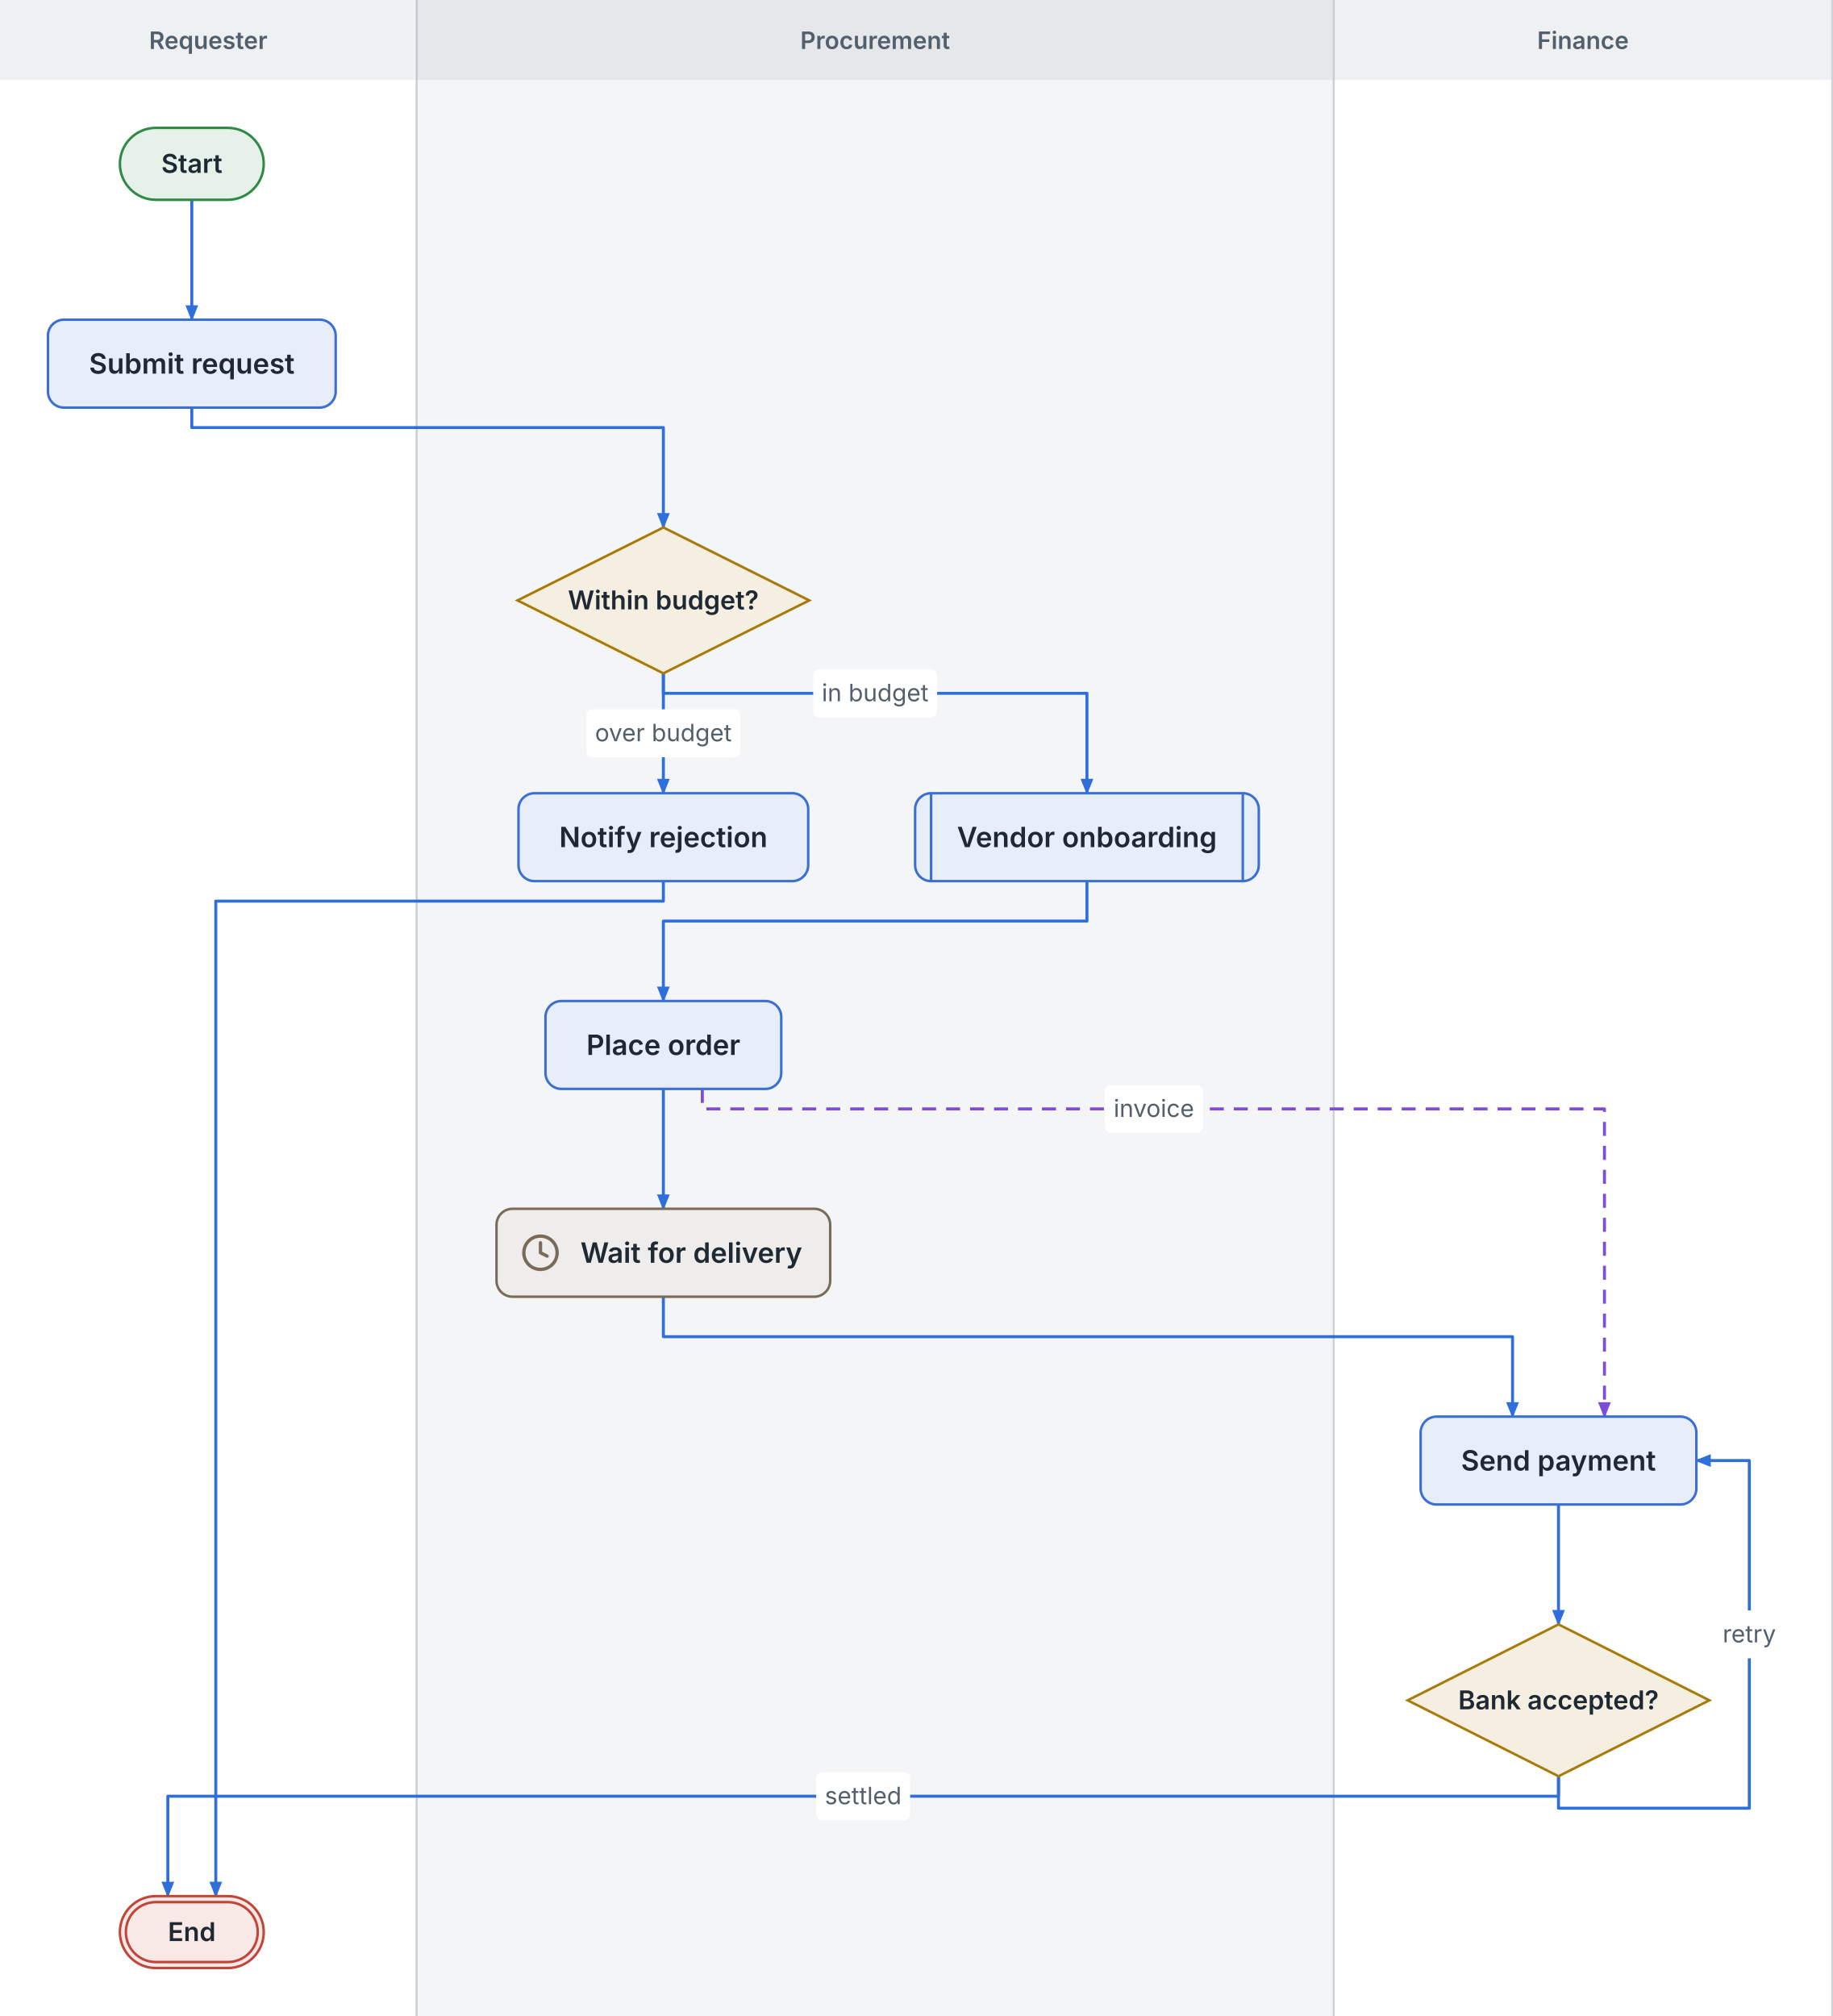
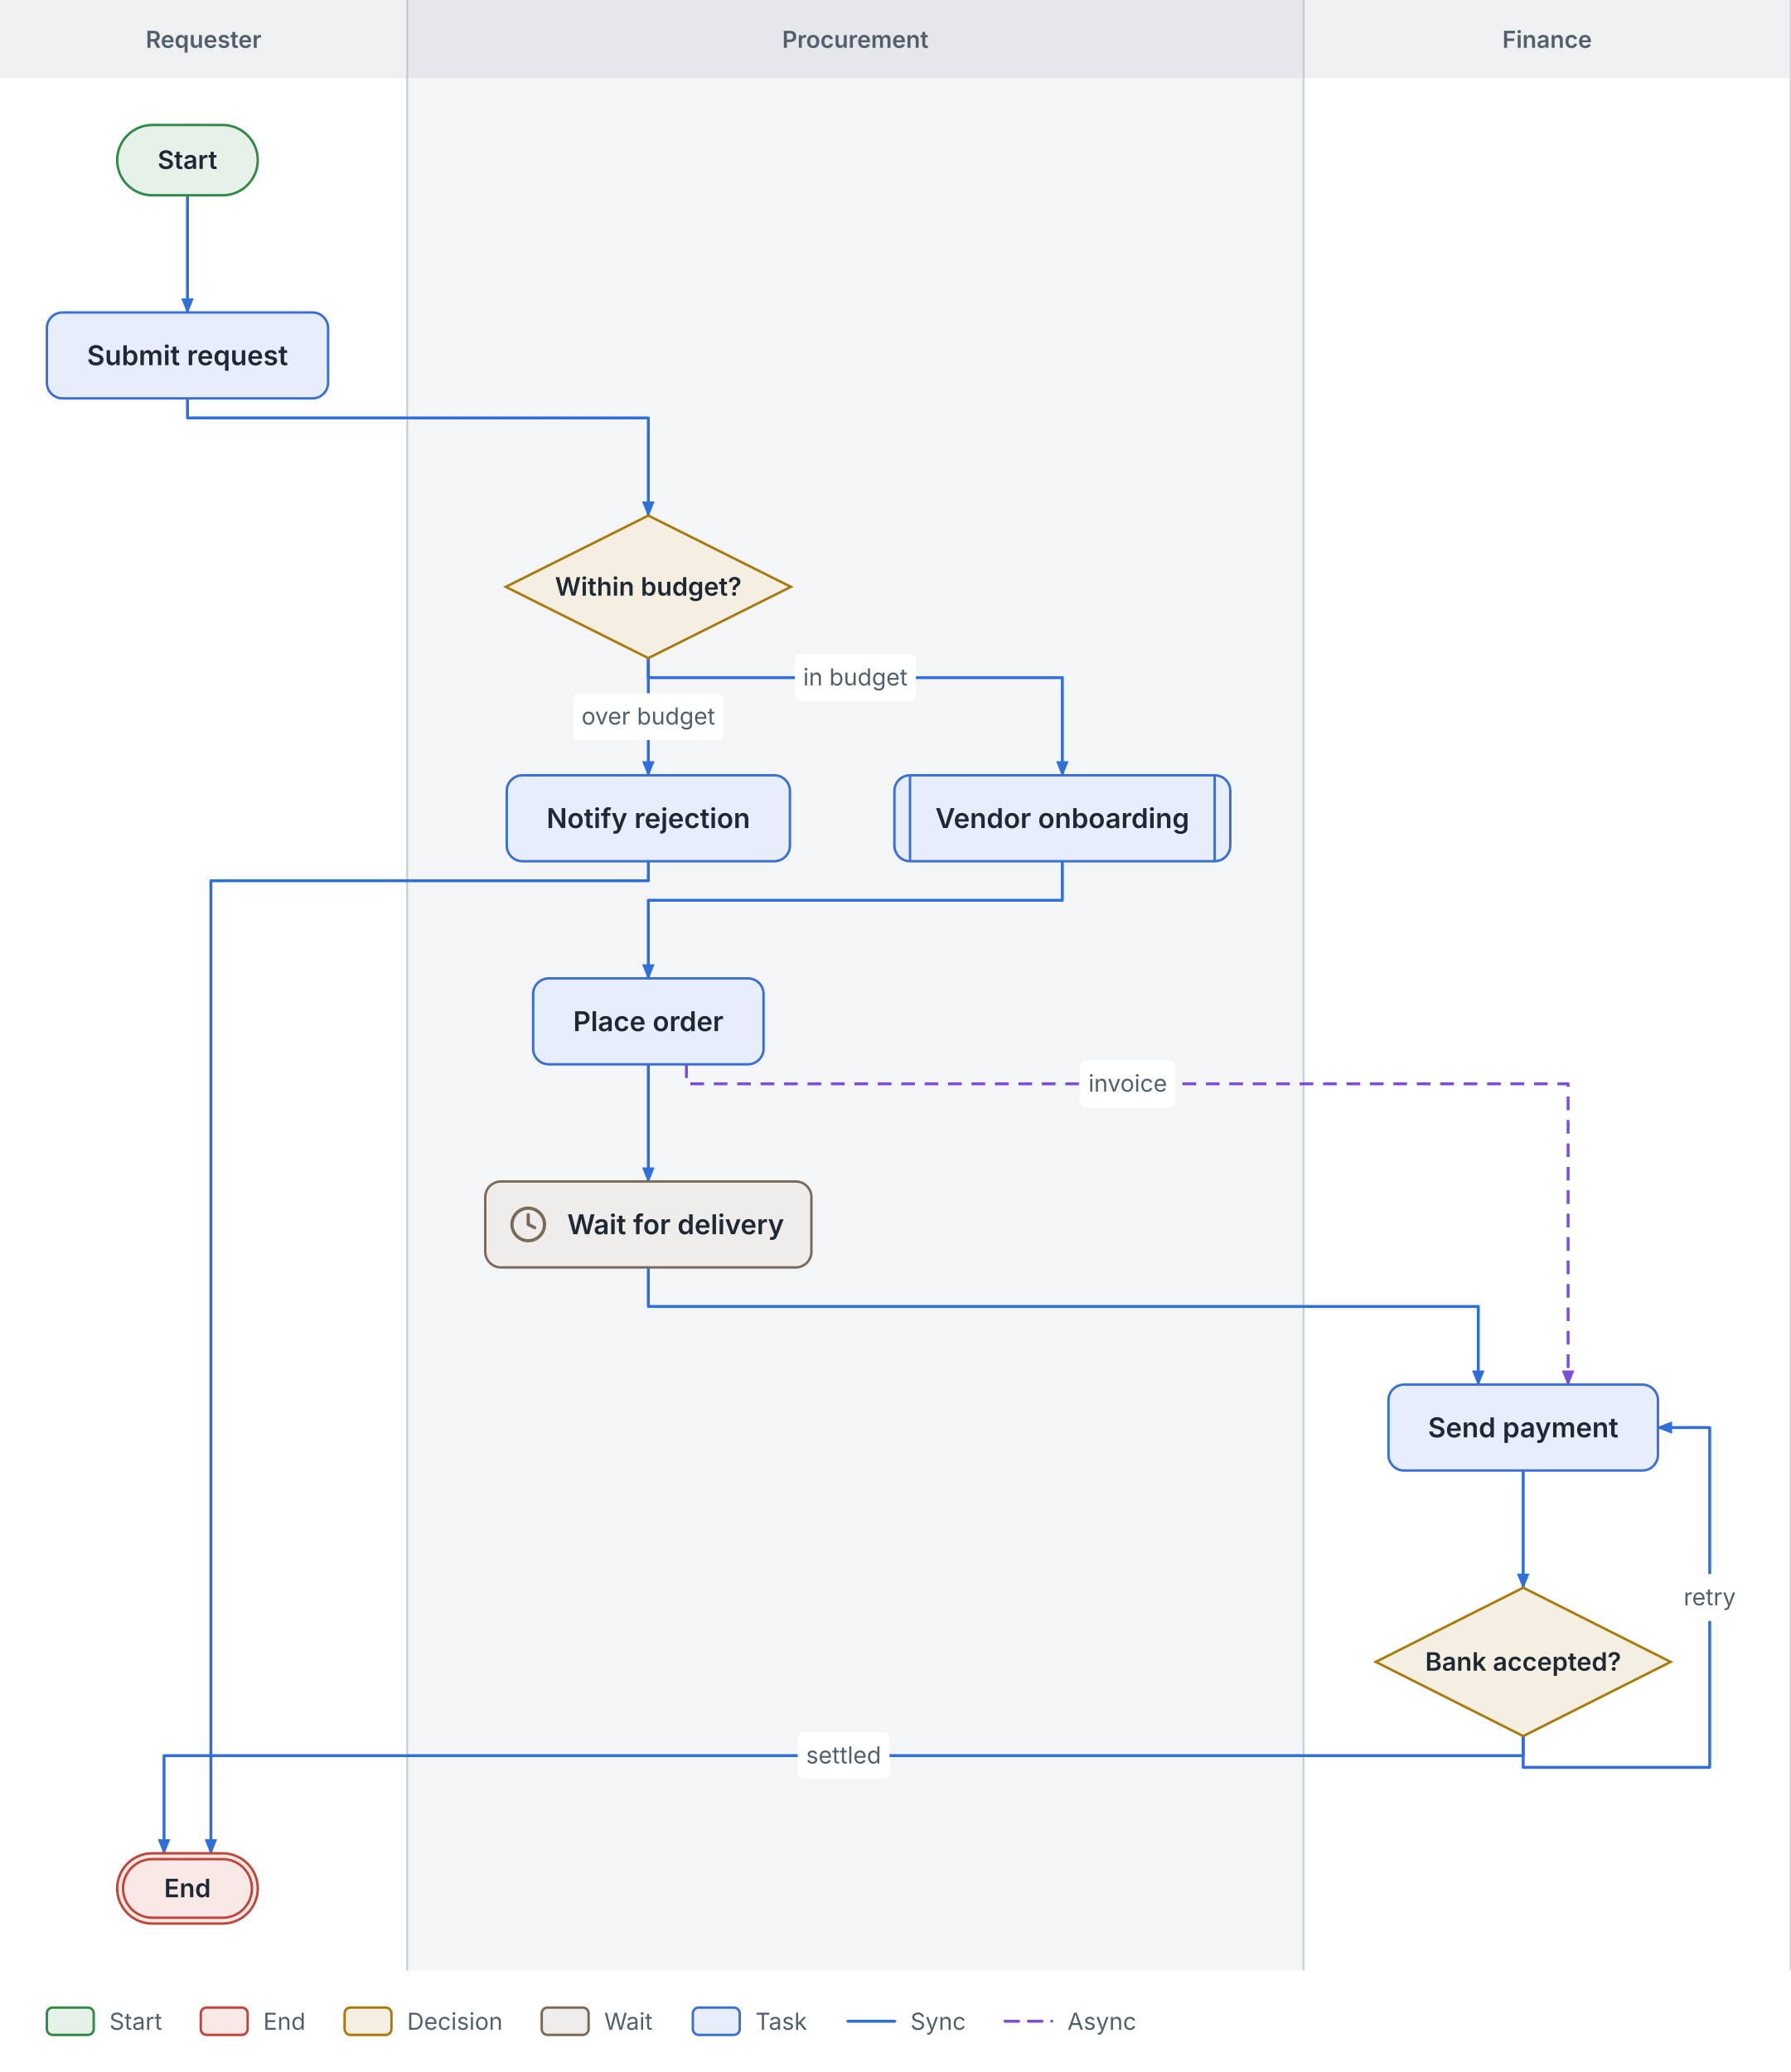
- <svg xmlns="http://www.w3.org/2000/svg" class="diagram" viewBox="0 0 917 1009" role="img" aria-labelledby="t-title t-desc">
+ <svg xmlns="http://www.w3.org/2000/svg" class="diagram" viewBox="0 0 917 1061" role="img" aria-labelledby="t-title t-desc">
  <defs>
    <marker id="t-arrowhead" viewBox="0 0 10 10" refX="9" refY="5" markerWidth="8" markerHeight="8" markerUnits="userSpaceOnUse" orient="auto">
      <path class="t-arrow" d="M0 1L10 5L0 9z" />
    </marker>
    <marker id="t-arrowhead-async" viewBox="0 0 10 10" refX="9" refY="5" markerWidth="8" markerHeight="8" markerUnits="userSpaceOnUse" orient="auto">
      <path class="t-arrow t-arrow-async" d="M0 1L10 5L0 9z" />
    </marker>
  </defs>
  <style>
.t-text { font-family: "Inter", system-ui, -apple-system, "Segoe UI", sans-serif; font-kerning: none; font-variant-ligatures: none; font-feature-settings: "kern" 0, "liga" 0, "calt" 0; fill: var(--t-text, #1f2933); }
.t-group-title { fill: var(--t-muted, #52606d); }
.t-group-box { fill: var(--t-group-fill, #f5f7fa); stroke: var(--t-group-stroke, #cbd2d9); stroke-width: 1; }
.t-node-box { fill: var(--t-node-fill, #ffffff); stroke: var(--t-node-stroke, #9aa5b1); stroke-width: 1.25; }
.t-node:focus { outline: none; }
.t-node:focus-visible .t-node-box { stroke: var(--t-accent, #2f6fdb); stroke-width: 2.5; }
.t-icon { color: var(--t-icon, #52606d); }
.t-edge { fill: none; stroke: var(--t-edge, #2f6fdb); stroke-width: 1.5; stroke-linejoin: round; }
.t-edge-async { stroke: var(--t-edge-async, #7c4ddb); }
.t-edge-data { stroke: var(--t-edge-data, #1f8a7a); }
.t-edge-reply { stroke: var(--t-edge-reply, #66727f); }
.t-edge-async { stroke-dasharray: 7 5; }
.t-edge-data { stroke-dasharray: 1.5 4.5; stroke-linecap: round; }
.t-arrow { fill: var(--t-edge, #2f6fdb); }
.t-arrow-async { fill: var(--t-edge-async, #7c4ddb); }
.t-arrow-data { fill: var(--t-edge-data, #1f8a7a); }
.t-arrow-reply { fill: var(--t-edge-reply, #66727f); }
.t-label-bg { fill: var(--t-bg, #ffffff); stroke: none; }
.t-label { fill: var(--t-muted, #52606d); }

.t-node-inner { fill: none; }
.t-node-rule { stroke: var(--t-node-stroke, #9aa5b1); stroke-width: 1.25; }
.t-lane-band { fill: var(--t-lane-fill, transparent); stroke: none; }
.t-lane-odd .t-lane-band { fill: var(--t-lane-fill-odd, rgba(120, 130, 145, 0.08)); }
.t-lane-header { fill: var(--t-lane-header, rgba(120, 130, 145, 0.12)); stroke: none; }
.t-lane-rule { stroke: var(--t-group-stroke, #cbd2d9); stroke-width: 1; }
.t-lane-title { fill: var(--t-muted, #52606d); }
.t-fam-start .t-node-box { fill: var(--t-fam-start-fill, #e6f1e9); stroke: var(--t-fam-start-stroke, #2f8a45); }
.t-fam-start .t-node-rule { stroke: var(--t-fam-start-stroke, #2f8a45); }
.t-fam-start .t-icon { color: var(--t-fam-start-stroke, #2f8a45); }
.t-fam-end .t-node-box { fill: var(--t-fam-end-fill, #f8e9e7); stroke: var(--t-fam-end-stroke, #c2453a); }
.t-fam-end .t-node-inner { fill: none; }
.t-fam-end .t-node-rule { stroke: var(--t-fam-end-stroke, #c2453a); }
.t-fam-end .t-icon { color: var(--t-fam-end-stroke, #c2453a); }
.t-fam-decision .t-node-box { fill: var(--t-fam-decision-fill, #f5efe2); stroke: var(--t-fam-decision-stroke, #a87a0a); }
.t-fam-decision .t-node-rule { stroke: var(--t-fam-decision-stroke, #a87a0a); }
.t-fam-decision .t-icon { color: var(--t-fam-decision-stroke, #a87a0a); }
.t-fam-wait .t-node-box { fill: var(--t-fam-wait-fill, #efedeb); stroke: var(--t-fam-wait-stroke, #7a6a5a); }
.t-fam-wait .t-node-rule { stroke: var(--t-fam-wait-stroke, #7a6a5a); }
.t-fam-wait .t-icon { color: var(--t-fam-wait-stroke, #7a6a5a); }
.t-fam-task .t-node-box { fill: var(--t-fam-task-fill, #e7eefa); stroke: var(--t-fam-task-stroke, #3b6fd4); }
.t-fam-task .t-node-rule { stroke: var(--t-fam-task-stroke, #3b6fd4); }
.t-fam-task .t-icon { color: var(--t-fam-task-stroke, #3b6fd4); }
+ 
+ .t-legend-label { fill: var(--t-muted, #52606d); }
+ .t-legend-line { fill: none; stroke: var(--t-edge, #2f6fdb); stroke-width: 1.5; stroke-linecap: round; }
+ .t-legend-async { stroke: var(--t-edge-async, #7c4ddb); }
+ .t-legend-data { stroke: var(--t-edge-data, #1f8a7a); }
+ .t-legend-reply { stroke: var(--t-edge-reply, #66727f); }
+ .t-legend-async { stroke-dasharray: 7 5; }
+ .t-legend-data { stroke-dasharray: 1.5 4.5; }
+ .t-legend-reply { stroke-dasharray: 5 4; }
</style>
  <g class="t-lane" data-id="requester">
    <rect class="t-lane-band" x="0" y="0" width="208.5" height="1009" />
    <rect class="t-lane-header" x="0" y="0" width="208.5" height="40" />
    <line class="t-lane-rule" x1="208.5" y1="0" x2="208.5" y2="1009" />
    <text class="t-text t-lane-title" x="104.25" y="24.5" font-size="12" font-weight="600" text-anchor="middle">
      <tspan x="104.25" dy="0">Requester</tspan>
    </text>
  </g>
  <g class="t-lane t-lane-odd" data-id="procurement">
    <rect class="t-lane-band" x="208.5" y="0" width="459" height="1009" />
    <rect class="t-lane-header" x="208.5" y="0" width="459" height="40" />
    <line class="t-lane-rule" x1="667.5" y1="0" x2="667.5" y2="1009" />
    <text class="t-text t-lane-title" x="438" y="24.5" font-size="12" font-weight="600" text-anchor="middle">
      <tspan x="438" dy="0">Procurement</tspan>
    </text>
  </g>
  <g class="t-lane" data-id="finance">
    <rect class="t-lane-band" x="667.5" y="0" width="249.5" height="1009" />
    <rect class="t-lane-header" x="667.5" y="0" width="249.5" height="40" />
    <line class="t-lane-rule" x1="917" y1="0" x2="917" y2="1009" />
    <text class="t-text t-lane-title" x="792.25" y="24.5" font-size="12" font-weight="600" text-anchor="middle">
      <tspan x="792.25" dy="0">Finance</tspan>
    </text>
  </g>
  <path class="t-edge t-edge-sync" data-from="start" data-to="submit" d="M96 100 L96 160" marker-end="url(#t-arrowhead)" data-edge="e0" />
  <path class="t-edge t-edge-sync" data-from="submit" data-to="check" d="M96 204 L96 214 L332 214 L332 264" marker-end="url(#t-arrowhead)" data-edge="e1" />
  <path class="t-edge t-edge-sync" data-from="check" data-to="vendor" d="M332 337 L332 347 L544 347 L544 397" marker-end="url(#t-arrowhead)" data-edge="e2" />
  <path class="t-edge t-edge-sync" data-from="check" data-to="reject" d="M332 337 L332 397" marker-end="url(#t-arrowhead)" data-edge="e3" />
  <path class="t-edge t-edge-sync" data-from="reject" data-to="end" d="M332 441 L332 451 L108 451 L108 949" marker-end="url(#t-arrowhead)" data-edge="e4" />
  <path class="t-edge t-edge-sync" data-from="vendor" data-to="order" d="M544 441 L544 461 L332 461 L332 501" marker-end="url(#t-arrowhead)" data-edge="e5" />
  <path class="t-edge t-edge-sync" data-from="order" data-to="delivery" d="M332 545 L332 605" marker-end="url(#t-arrowhead)" data-edge="e6" />
  <path class="t-edge t-edge-async" data-from="order" data-to="pay" d="M351.5 545 L351.5 555 L803 555 L803 709" marker-end="url(#t-arrowhead-async)" data-edge="e7" />
  <path class="t-edge t-edge-sync" data-from="delivery" data-to="pay" d="M332 649 L332 669 L757 669 L757 709" marker-end="url(#t-arrowhead)" data-edge="e8" />
  <path class="t-edge t-edge-sync" data-from="pay" data-to="paid" d="M780 753 L780 813" marker-end="url(#t-arrowhead)" data-edge="e9" />
  <path class="t-edge t-edge-sync" data-from="paid" data-to="pay" d="M780 889 L780 905 L875.5 905 L875.5 731 L849 731" marker-end="url(#t-arrowhead)" data-edge="e10" />
  <path class="t-edge t-edge-sync" data-from="paid" data-to="end" d="M780 889 L780 899 L84 899 L84 949" marker-end="url(#t-arrowhead)" data-edge="e11" />
  <g class="t-edge-label" data-edge="e2">
    <rect class="t-label-bg" x="407" y="335" width="62" height="24" rx="3" />
    <text class="t-text t-label" x="438" y="351" font-size="12" font-weight="400" text-anchor="middle">
      <tspan x="438" dy="0">in budget</tspan>
    </text>
  </g>
  <g class="t-edge-label" data-edge="e3">
    <rect class="t-label-bg" x="293.5" y="355" width="77" height="24" rx="3" />
    <text class="t-text t-label" x="332" y="371" font-size="12" font-weight="400" text-anchor="middle">
      <tspan x="332" dy="0">over budget</tspan>
    </text>
  </g>
  <g class="t-edge-label" data-edge="e7">
    <rect class="t-label-bg" x="553" y="543" width="49" height="24" rx="3" />
    <text class="t-text t-label" x="577.5" y="559" font-size="12" font-weight="400" text-anchor="middle">
      <tspan x="577.5" dy="0">invoice</tspan>
    </text>
  </g>
  <g class="t-edge-label" data-edge="e10">
    <rect class="t-label-bg" x="858" y="806" width="35" height="24" rx="3" />
    <text class="t-text t-label" x="875.5" y="822" font-size="12" font-weight="400" text-anchor="middle">
      <tspan x="875.5" dy="0">retry</tspan>
    </text>
  </g>
  <g class="t-edge-label" data-edge="e11">
    <rect class="t-label-bg" x="408.5" y="887" width="47" height="24" rx="3" />
    <text class="t-text t-label" x="432" y="903" font-size="12" font-weight="400" text-anchor="middle">
      <tspan x="432" dy="0">settled</tspan>
    </text>
  </g>
  <g class="t-node t-fam-start t-shape-pill" data-id="start" data-kind="start" tabindex="0">
    <rect class="t-node-box" x="60" y="64" width="72" height="36" rx="18" />
    <text class="t-text t-node-label" x="96" y="86.5" font-size="13" font-weight="600" text-anchor="middle">
      <tspan x="96" dy="0">Start</tspan>
    </text>
  </g>
  <g class="t-node t-fam-task" data-id="submit" data-kind="task" tabindex="0">
    <rect class="t-node-box" x="24" y="160" width="144" height="44" rx="8" />
    <text class="t-text t-node-label" x="96" y="187" font-size="14" font-weight="600" text-anchor="middle">
      <tspan x="96" dy="0">Submit request</tspan>
    </text>
  </g>
  <g class="t-node t-fam-decision t-shape-diamond" data-id="check" data-kind="decision" tabindex="0">
    <polygon class="t-node-box" points="332,264 405,300.5 332,337 259,300.5" />
    <text class="t-text t-node-label" x="332" y="305" font-size="13" font-weight="600" text-anchor="middle">
      <tspan x="332" dy="0">Within budget?</tspan>
    </text>
  </g>
  <g class="t-node t-fam-task" data-id="reject" data-kind="task" tabindex="0">
    <rect class="t-node-box" x="259.5" y="397" width="145" height="44" rx="8" />
    <text class="t-text t-node-label" x="332" y="424" font-size="14" font-weight="600" text-anchor="middle">
      <tspan x="332" dy="0">Notify rejection</tspan>
    </text>
  </g>
  <g class="t-node t-fam-task t-shape-subprocess" data-id="vendor" data-kind="subprocess" tabindex="0">
    <rect class="t-node-box" x="458" y="397" width="172" height="44" rx="8" />
    <line class="t-node-rule" x1="466" y1="397" x2="466" y2="441" />
    <line class="t-node-rule" x1="622" y1="397" x2="622" y2="441" />
    <text class="t-text t-node-label" x="544" y="424" font-size="14" font-weight="600" text-anchor="middle">
      <tspan x="544" dy="0">Vendor onboarding</tspan>
    </text>
  </g>
  <g class="t-node t-fam-task" data-id="order" data-kind="task" tabindex="0">
    <rect class="t-node-box" x="273" y="501" width="118" height="44" rx="8" />
    <text class="t-text t-node-label" x="332" y="528" font-size="14" font-weight="600" text-anchor="middle">
      <tspan x="332" dy="0">Place order</tspan>
    </text>
  </g>
  <g class="t-node t-fam-wait" data-id="delivery" data-kind="wait" tabindex="0">
    <rect class="t-node-box" x="248.5" y="605" width="167" height="44" rx="8" />
    <svg class="t-icon t-icon-wait" x="260.5" y="617" width="20" height="20" viewBox="0 0 24 24" fill="none" stroke="currentColor" stroke-width="2" stroke-linecap="round" stroke-linejoin="round">
      <circle cx="12" cy="12" r="10" />
      <path d="M12 6v6l4 2" />
    </svg>
    <text class="t-text t-node-label" x="290.5" y="632" font-size="14" font-weight="600">
      <tspan x="290.5" dy="0">Wait for delivery</tspan>
    </text>
  </g>
  <g class="t-node t-fam-task" data-id="pay" data-kind="task" tabindex="0">
    <rect class="t-node-box" x="711" y="709" width="138" height="44" rx="8" />
    <text class="t-text t-node-label" x="780" y="736" font-size="14" font-weight="600" text-anchor="middle">
      <tspan x="780" dy="0">Send payment</tspan>
    </text>
  </g>
  <g class="t-node t-fam-decision t-shape-diamond" data-id="paid" data-kind="decision" tabindex="0">
    <polygon class="t-node-box" points="780,813 855.5,851 780,889 704.5,851" />
    <text class="t-text t-node-label" x="780" y="855.5" font-size="13" font-weight="600" text-anchor="middle">
      <tspan x="780" dy="0">Bank accepted?</tspan>
    </text>
  </g>
  <g class="t-node t-fam-end t-shape-end" data-id="end" data-kind="end" tabindex="0">
    <rect class="t-node-box" x="60" y="949" width="72" height="36" rx="18" />
    <rect class="t-node-box t-node-inner" x="63" y="952" width="66" height="30" rx="15" />
    <text class="t-text t-node-label" x="96" y="971.5" font-size="13" font-weight="600" text-anchor="middle">
      <tspan x="96" dy="0">End</tspan>
    </text>
  </g>
+   <g class="t-legend">
+     <g class="t-legend-item t-fam-start">
+       <rect class="t-node-box" x="24" y="1028" width="24" height="14" rx="3" />
+       <text class="t-text t-legend-label" x="56" y="1039.37" font-size="12" font-weight="400">
+         <tspan x="56" dy="0">Start</tspan>
+       </text>
+     </g>
+     <g class="t-legend-item t-fam-end">
+       <rect class="t-node-box" x="102.81" y="1028" width="24" height="14" rx="3" />
+       <text class="t-text t-legend-label" x="134.81" y="1039.37" font-size="12" font-weight="400">
+         <tspan x="134.81" dy="0">End</tspan>
+       </text>
+     </g>
+     <g class="t-legend-item t-fam-decision">
+       <rect class="t-node-box" x="176.46" y="1028" width="24" height="14" rx="3" />
+       <text class="t-text t-legend-label" x="208.46" y="1039.37" font-size="12" font-weight="400">
+         <tspan x="208.46" dy="0">Decision</tspan>
+       </text>
+     </g>
+     <g class="t-legend-item t-fam-wait">
+       <rect class="t-node-box" x="277.4" y="1028" width="24" height="14" rx="3" />
+       <text class="t-text t-legend-label" x="309.4" y="1039.37" font-size="12" font-weight="400">
+         <tspan x="309.4" dy="0">Wait</tspan>
+       </text>
+     </g>
+     <g class="t-legend-item t-fam-task">
+       <rect class="t-node-box" x="354.79" y="1028" width="24" height="14" rx="3" />
+       <text class="t-text t-legend-label" x="386.79" y="1039.37" font-size="12" font-weight="400">
+         <tspan x="386.79" dy="0">Task</tspan>
+       </text>
+     </g>
+     <g class="t-legend-item">
+       <line class="t-legend-line t-legend-sync" x1="434.2" y1="1035" x2="458.2" y2="1035" />
+       <text class="t-text t-legend-label" x="466.2" y="1039.37" font-size="12" font-weight="400">
+         <tspan x="466.2" dy="0">Sync</tspan>
+       </text>
+     </g>
+     <g class="t-legend-item">
+       <line class="t-legend-line t-legend-async" x1="514.59" y1="1035" x2="538.59" y2="1035" />
+       <text class="t-text t-legend-label" x="546.59" y="1039.37" font-size="12" font-weight="400">
+         <tspan x="546.59" dy="0">Async</tspan>
+       </text>
+     </g>
+   </g>
</svg>
